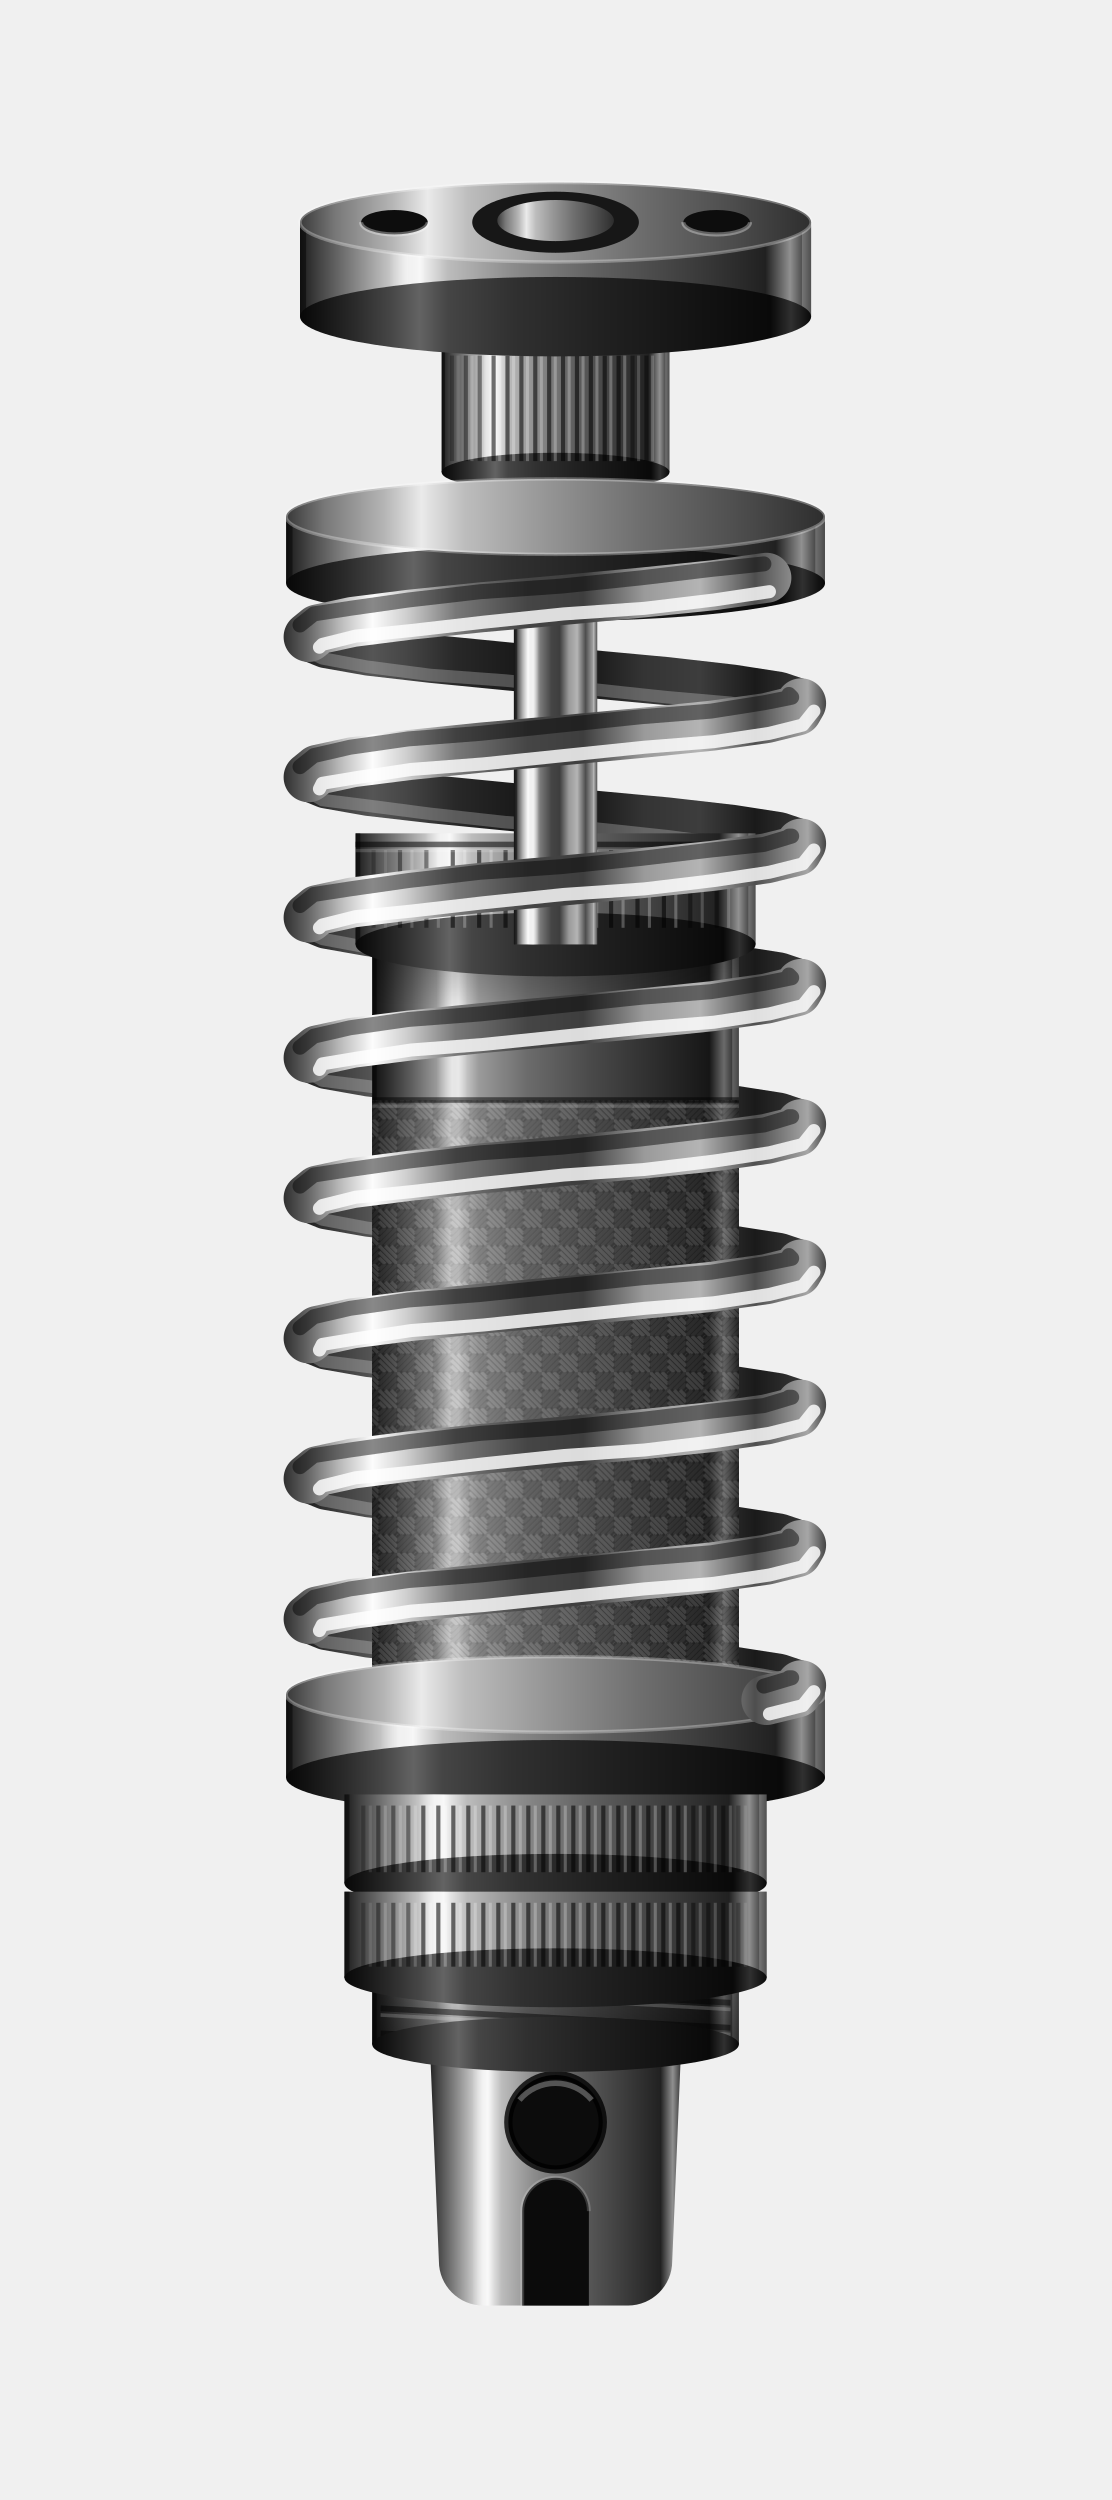
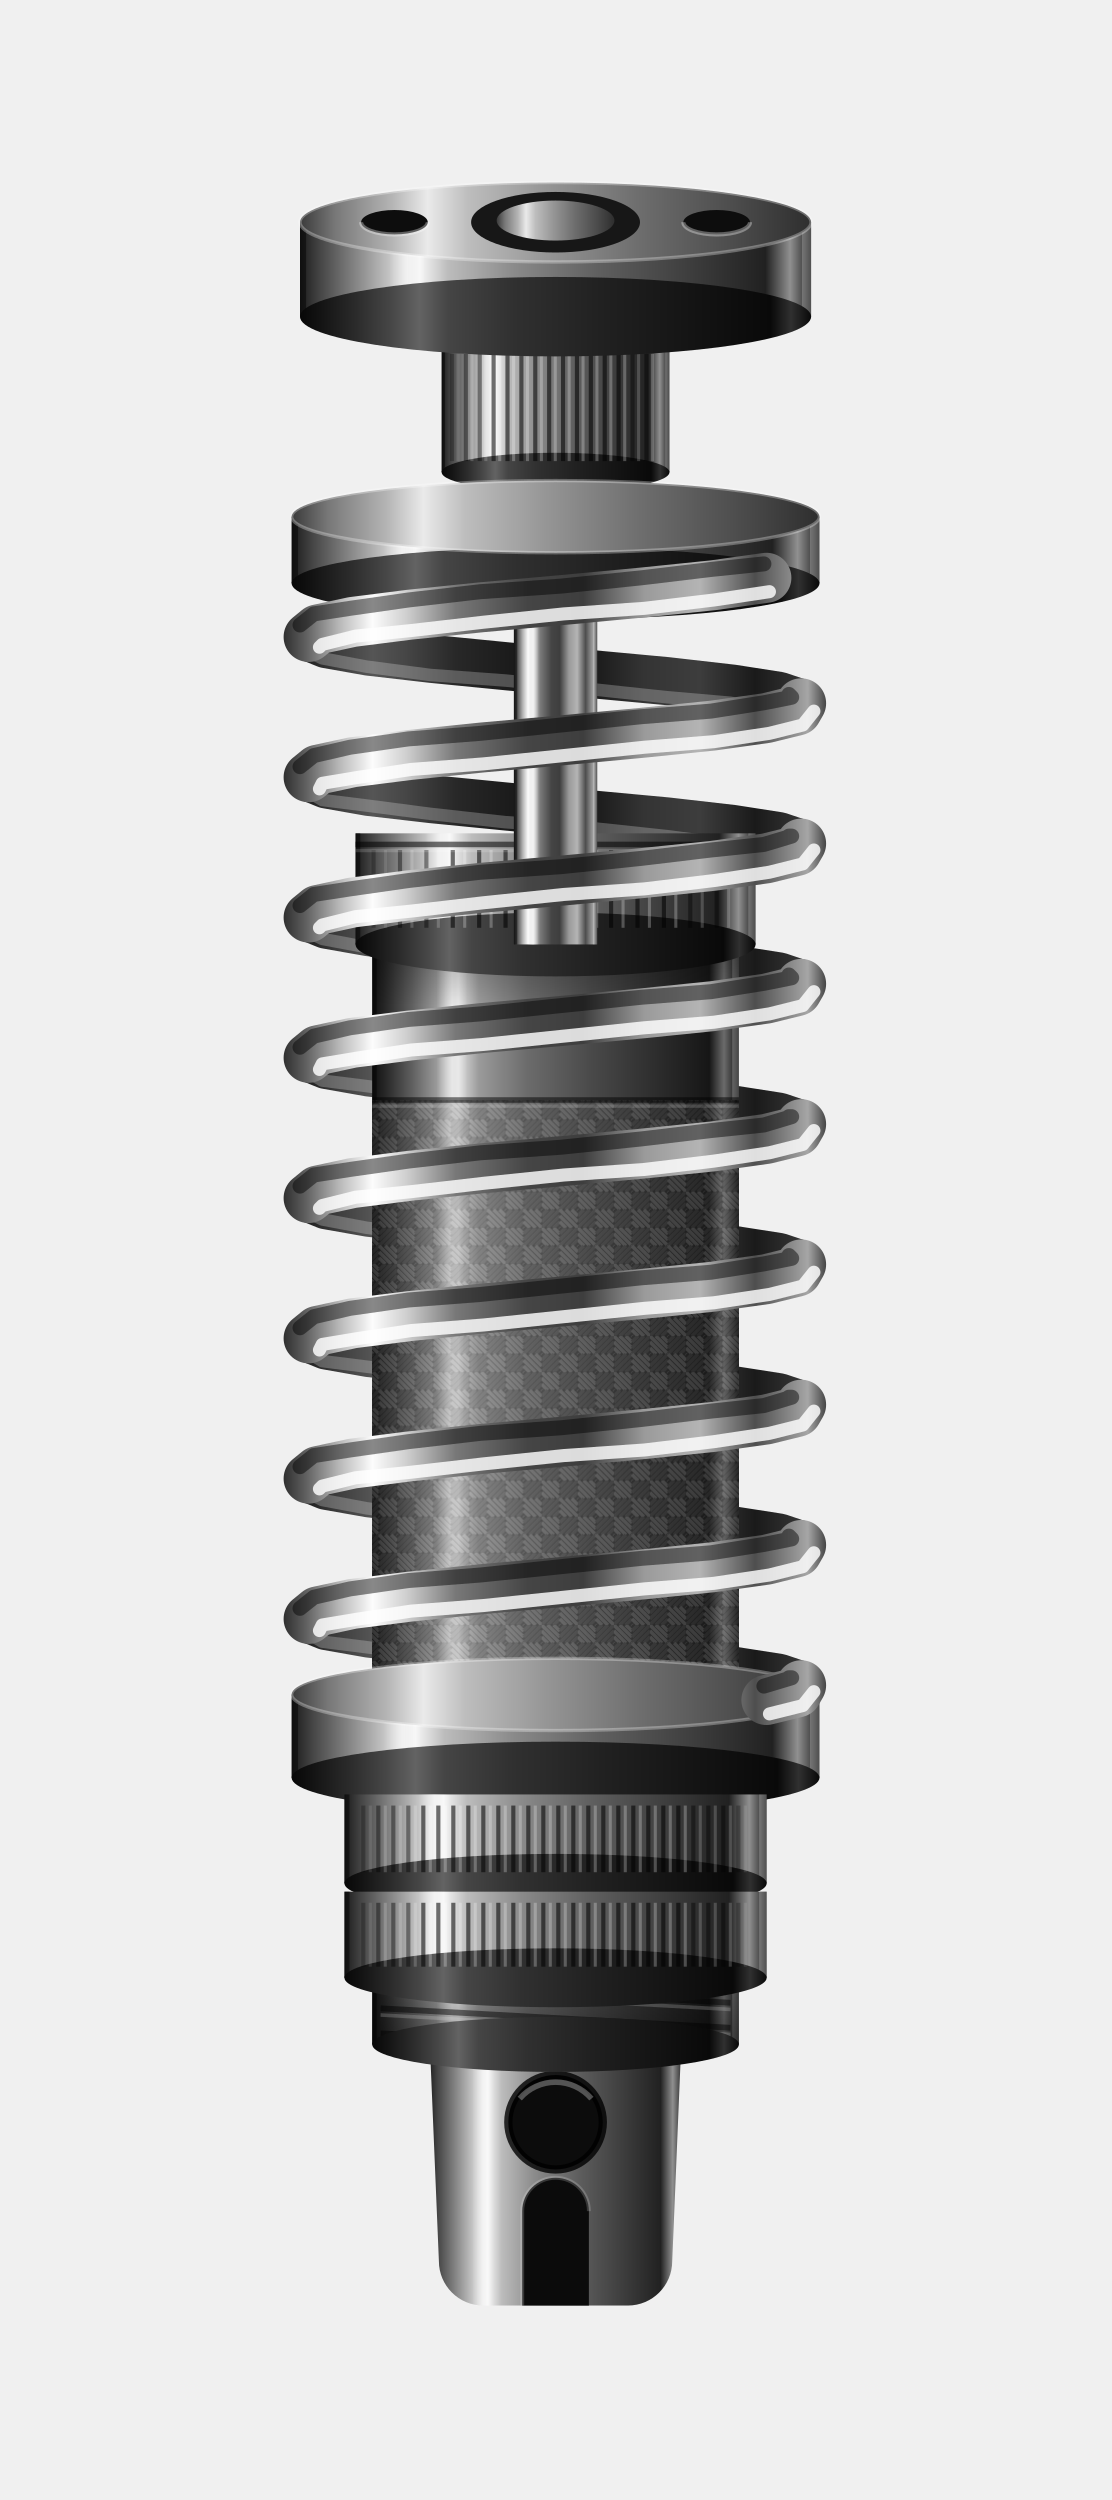
<svg xmlns="http://www.w3.org/2000/svg" viewBox="0 0 400 900" preserveAspectRatio="xMidYMid meet" role="img" aria-labelledby="ssr700-t">
  <defs>
    <linearGradient id="ssr700-spec" x1="0" y1="0" x2="1" y2="0">
      <stop offset="0" stop-color="#FFFFFF" stop-opacity="0" />
      <stop offset="0.5" stop-color="#FFFFFF" stop-opacity="1" />
      <stop offset="1" stop-color="#FFFFFF" stop-opacity="0" />
    </linearGradient>
    <linearGradient id="ssr700-body" x1="0" y1="0" x2="1" y2="0">
      <stop offset="0" stop-color="#101010" />
      <stop offset="0.04" stop-color="#2B2B2B" />
      <stop offset="0.11" stop-color="#616161" />
      <stop offset="0.18" stop-color="#9E9E9E" />
      <stop offset="0.235" stop-color="#DEDEDE" />
      <stop offset="0.29" stop-color="#9B9B9B" />
      <stop offset="0.42" stop-color="#6C6C6C" />
      <stop offset="0.6" stop-color="#494949" />
      <stop offset="0.78" stop-color="#2C2C2C" />
      <stop offset="0.92" stop-color="#161616" />
      <stop offset="0.96" stop-color="#6B6B6B" />
      <stop offset="1" stop-color="#131313" />
    </linearGradient>
    <linearGradient id="ssr700-collar" x1="0" y1="0" x2="1" y2="0">
      <stop offset="0" stop-color="#1B1B1B" />
      <stop offset="0.04" stop-color="#454545" />
      <stop offset="0.115" stop-color="#8A8A8A" />
      <stop offset="0.18" stop-color="#C8C8C8" />
      <stop offset="0.235" stop-color="#F6F6F6" />
      <stop offset="0.29" stop-color="#BCBCBC" />
      <stop offset="0.42" stop-color="#8A8A8A" />
      <stop offset="0.58" stop-color="#606060" />
      <stop offset="0.76" stop-color="#3E3E3E" />
      <stop offset="0.91" stop-color="#212121" />
      <stop offset="0.958" stop-color="#909090" />
      <stop offset="1" stop-color="#1C1C1C" />
    </linearGradient>
    <linearGradient id="ssr700-chrome" x1="0" y1="0" x2="1" y2="0">
      <stop offset="0" stop-color="#242424" />
      <stop offset="0.05" stop-color="#606060" />
      <stop offset="0.11" stop-color="#B8B8B8" />
      <stop offset="0.17" stop-color="#FCFCFC" />
      <stop offset="0.23" stop-color="#D0D0D0" />
      <stop offset="0.32" stop-color="#787878" />
      <stop offset="0.45" stop-color="#454545" />
      <stop offset="0.55" stop-color="#3E3E3E" />
      <stop offset="0.66" stop-color="#9A9A9A" />
      <stop offset="0.76" stop-color="#B4B4B4" />
      <stop offset="0.86" stop-color="#4E4E4E" />
      <stop offset="0.955" stop-color="#A6A6A6" />
      <stop offset="1" stop-color="#222222" />
    </linearGradient>
    <linearGradient id="ssr700-face" x1="0" y1="0" x2="1" y2="0">
      <stop offset="0" stop-color="#3A3A3A" />
      <stop offset="0.07" stop-color="#787878" />
      <stop offset="0.18" stop-color="#B4B4B4" />
      <stop offset="0.25" stop-color="#EAEAEA" />
      <stop offset="0.33" stop-color="#BDBDBD" />
      <stop offset="0.48" stop-color="#969696" />
      <stop offset="0.66" stop-color="#6E6E6E" />
      <stop offset="0.86" stop-color="#4A4A4A" />
      <stop offset="1" stop-color="#2E2E2E" />
    </linearGradient>
    <linearGradient id="ssr700-foot" x1="0" y1="0" x2="1" y2="0">
      <stop offset="0" stop-color="#070707" />
      <stop offset="0.04" stop-color="#131313" />
      <stop offset="0.11" stop-color="#2B2B2B" />
      <stop offset="0.18" stop-color="#474747" />
      <stop offset="0.235" stop-color="#636363" />
      <stop offset="0.29" stop-color="#454545" />
      <stop offset="0.42" stop-color="#303030" />
      <stop offset="0.6" stop-color="#202020" />
      <stop offset="0.78" stop-color="#131313" />
      <stop offset="0.92" stop-color="#090909" />
      <stop offset="0.96" stop-color="#303030" />
      <stop offset="1" stop-color="#080808" />
    </linearGradient>
    <linearGradient id="ssr700-aod" x1="0" y1="0" x2="0" y2="1">
      <stop offset="0" stop-color="#000000" stop-opacity="0.85" />
      <stop offset="1" stop-color="#000000" stop-opacity="0" />
    </linearGradient>
    <linearGradient id="ssr700-aou" x1="0" y1="0" x2="0" y2="1">
      <stop offset="0" stop-color="#000000" stop-opacity="0" />
      <stop offset="1" stop-color="#000000" stop-opacity="0.85" />
    </linearGradient>
    <linearGradient id="ssr700-spring" gradientUnits="userSpaceOnUse" x1="100.2" y1="0" x2="299.8" y2="0">
      <stop offset="0" stop-color="#242424" />
      <stop offset="0.05" stop-color="#606060" />
      <stop offset="0.11" stop-color="#B8B8B8" />
      <stop offset="0.17" stop-color="#FCFCFC" />
      <stop offset="0.23" stop-color="#D0D0D0" />
      <stop offset="0.32" stop-color="#787878" />
      <stop offset="0.45" stop-color="#454545" />
      <stop offset="0.55" stop-color="#3E3E3E" />
      <stop offset="0.66" stop-color="#9A9A9A" />
      <stop offset="0.76" stop-color="#B4B4B4" />
      <stop offset="0.86" stop-color="#4E4E4E" />
      <stop offset="0.955" stop-color="#A6A6A6" />
      <stop offset="1" stop-color="#222222" />
    </linearGradient>
    <linearGradient id="ssr700-spring-bk" gradientUnits="userSpaceOnUse" x1="100.2" y1="0" x2="299.8" y2="0">
      <stop offset="0" stop-color="#0C0C0C" />
      <stop offset="0.05" stop-color="#202020" />
      <stop offset="0.11" stop-color="#3E3E3E" />
      <stop offset="0.17" stop-color="#555555" />
      <stop offset="0.23" stop-color="#464646" />
      <stop offset="0.32" stop-color="#282828" />
      <stop offset="0.45" stop-color="#171717" />
      <stop offset="0.55" stop-color="#151515" />
      <stop offset="0.66" stop-color="#343434" />
      <stop offset="0.76" stop-color="#3D3D3D" />
      <stop offset="0.86" stop-color="#1A1A1A" />
      <stop offset="0.955" stop-color="#383838" />
      <stop offset="1" stop-color="#0B0B0B" />
    </linearGradient>
    <pattern id="ssr700-carbon" width="13" height="13" patternUnits="userSpaceOnUse">
      <rect width="13" height="13" fill="#262626" />
      <rect x="0" y="0" width="6.5" height="6.5" fill="#282828" />
      <path d="M6.4 0L6.5 0.1M4.3 0L6.5 2.2M2.1 0L6.5 4.3M0 0L6.5 6.5M0 2.1L4.3 6.5M0 4.3L2.2 6.5M0 6.4L0.1 6.5" stroke="#828282" stroke-width="1.25" fill="none" />
      <rect x="6.5" y="0" width="6.5" height="6.5" fill="#242424" />
      <path d="M6.5 0L6.5 0M6.5 2.1L8.7 0M6.5 4.3L10.8 0M6.5 6.4L12.9 0M8.6 6.5L13 2.1M10.8 6.5L13 4.2M12.9 6.5L13 6.4" stroke="#4C4C4C" stroke-width="1.25" fill="none" />
      <rect x="0" y="6.5" width="6.5" height="6.5" fill="#242424" />
      <path d="M0 6.5L0 6.5M0 8.7L2.1 6.5M0 10.8L4.3 6.5M0 12.9L6.4 6.5M2.1 13L6.5 8.6M4.2 13L6.5 10.8M6.4 13L6.5 12.9" stroke="#4C4C4C" stroke-width="1.25" fill="none" />
      <rect x="6.5" y="6.5" width="6.5" height="6.5" fill="#282828" />
      <path d="M12.9 6.5L13 6.6M10.8 6.5L13 8.7M8.7 6.5L13 10.8M6.5 6.5L13 13M6.5 8.7L10.8 13M6.5 10.8L8.7 13M6.5 12.9L6.6 13" stroke="#828282" stroke-width="1.25" fill="none" />
    </pattern>
    <clipPath id="ssr700-thra">
      <rect x="137" y="640" width="126" height="96" />
    </clipPath>
  </defs>
  <g id="ssr700-back">
    <g fill="none">
      <path d="M114.4 226.6L111.1 229.3L117.5 231.9L132.8 234.6L155.4 237.2L182.8 239.9L212.1 242.6L240.1 245.2L263.7 247.9L280.4 250.5L288.4 253.2L286.9 255.8" stroke="url(#ssr700-spring-bk)" stroke-width="17.3" stroke-linecap="round" stroke-linejoin="round" />
      <path d="M118 231L106 232L116 237L132 240L155 243L182 245L212 248L240 251L263 253L279 256L285 257L292 259" stroke="#FFFFFF" stroke-opacity="0.24" stroke-width="4.5" stroke-linecap="round" stroke-linejoin="round" />
      <path d="M114.4 277.1L111.1 279.8L117.5 282.4L132.8 285.1L155.4 287.7L182.8 290.4L212.1 293.1L240.1 295.7L263.7 298.4L280.4 301L288.4 303.7L286.9 306.3" stroke="url(#ssr700-spring-bk)" stroke-width="17.3" stroke-linecap="round" stroke-linejoin="round" />
      <path d="M118 281L106 282L116 288L132 290L155 293L182 296L212 298L240 301L263 304L279 306L285 308L292 309" stroke="#FFFFFF" stroke-opacity="0.24" stroke-width="4.5" stroke-linecap="round" stroke-linejoin="round" />
      <path d="M114.4 327.6L111.1 330.3L117.5 332.9L132.8 335.6L155.4 338.2L182.8 340.9L212.1 343.6L240.1 346.2L263.7 348.9L280.4 351.5L288.4 354.2L286.9 356.8" stroke="url(#ssr700-spring-bk)" stroke-width="17.3" stroke-linecap="round" stroke-linejoin="round" />
      <path d="M118 332L106 333L116 338L132 341L155 344L182 346L212 349L240 352L263 354L279 357L285 358L292 360" stroke="#FFFFFF" stroke-opacity="0.24" stroke-width="4.5" stroke-linecap="round" stroke-linejoin="round" />
      <path d="M114.4 378.1L111.1 380.8L117.5 383.4L132.8 386.1L155.4 388.7L182.8 391.4L212.1 394.1L240.1 396.7L263.7 399.4L280.4 402L288.4 404.7L286.9 407.3" stroke="url(#ssr700-spring-bk)" stroke-width="17.3" stroke-linecap="round" stroke-linejoin="round" />
      <path d="M118 382L106 383L116 389L132 391L155 394L182 397L212 399L240 402L263 405L279 407L285 409L292 410" stroke="#FFFFFF" stroke-opacity="0.24" stroke-width="4.5" stroke-linecap="round" stroke-linejoin="round" />
      <path d="M114.4 428.6L111.1 431.3L117.5 433.9L132.8 436.6L155.4 439.2L182.8 441.9L212.1 444.6L240.1 447.2L263.7 449.9L280.4 452.5L288.4 455.2L286.9 457.8" stroke="url(#ssr700-spring-bk)" stroke-width="17.3" stroke-linecap="round" stroke-linejoin="round" />
      <path d="M118 433L106 434L116 439L132 442L155 445L182 447L212 450L240 453L263 455L279 458L285 459L292 461" stroke="#FFFFFF" stroke-opacity="0.24" stroke-width="4.5" stroke-linecap="round" stroke-linejoin="round" />
      <path d="M114.4 479.1L111.1 481.8L117.5 484.4L132.8 487.1L155.4 489.7L182.8 492.4L212.1 495.1L240.1 497.7L263.7 500.4L280.4 503L288.4 505.7L286.9 508.3" stroke="url(#ssr700-spring-bk)" stroke-width="17.3" stroke-linecap="round" stroke-linejoin="round" />
      <path d="M118 483L106 484L116 490L132 492L155 495L182 498L212 500L240 503L263 506L279 508L285 510L292 511" stroke="#FFFFFF" stroke-opacity="0.24" stroke-width="4.5" stroke-linecap="round" stroke-linejoin="round" />
      <path d="M114.4 529.6L111.1 532.3L117.5 534.9L132.8 537.6L155.4 540.2L182.8 542.9L212.1 545.6L240.1 548.2L263.7 550.9L280.4 553.5L288.4 556.2L286.9 558.8" stroke="url(#ssr700-spring-bk)" stroke-width="17.3" stroke-linecap="round" stroke-linejoin="round" />
      <path d="M118 534L106 535L116 540L132 543L155 546L182 548L212 551L240 554L263 556L279 559L285 560L292 562" stroke="#FFFFFF" stroke-opacity="0.24" stroke-width="4.5" stroke-linecap="round" stroke-linejoin="round" />
      <path d="M114.4 580.1L111.1 582.8L117.5 585.4L132.8 588.1L155.4 590.7L182.8 593.4L212.1 596.1L240.1 598.7L263.7 601.4L280.4 604L288.4 606.7L286.9 609.3" stroke="url(#ssr700-spring-bk)" stroke-width="17.3" stroke-linecap="round" stroke-linejoin="round" />
      <path d="M118 584L106 585L116 591L132 593L155 596L182 599L212 601L240 604L263 607L279 609L285 611L292 612" stroke="#FFFFFF" stroke-opacity="0.24" stroke-width="4.5" stroke-linecap="round" stroke-linejoin="round" />
    </g>
  </g>
  <g id="ssr700-core">
    <path d="M154 718H246L242 814A16 16 0 0 1 226 830H174A16 16 0 0 1 158 814Z" fill="url(#ssr700-collar)" />
    <rect x="170.1" y="718" width="7.8" height="112" fill="url(#ssr700-spec)" opacity="0.5" />
    <path d="M188 830V796A12 12 0 0 1 212 796V830Z" fill="#0B0B0B" />
    <path d="M188 830V796A12 12 0 0 1 212 796" fill="none" stroke="#FFFFFF" stroke-opacity="0.18" stroke-width="1.4" />
    <circle cx="200" cy="764" r="17" fill="#0C0C0C" />
    <circle cx="200" cy="764" r="17" fill="none" stroke="#000000" stroke-opacity="0.8" stroke-width="3" />
-     <path d="M187 756A17 17 0 0 1 213 756" fill="none" stroke="#FFFFFF" stroke-opacity="0.30" stroke-width="2" />
+     <path d="M187.1 755.5A17 17 0 0 1 212.9 755.5" fill="none" stroke="#FFFFFF" stroke-opacity="0.30" stroke-width="2" />
    <rect x="134" y="336" width="132" height="400" fill="url(#ssr700-body)" />
    <rect x="157.1" y="336" width="11.2" height="400" fill="url(#ssr700-spec)" opacity="0.55" />
    <rect x="263.6" y="336" width="2.4" height="400" fill="#FFFFFF" opacity="0.22" />
    <rect x="134" y="336" width="1.6" height="400" fill="#000000" opacity="0.45" />
    <rect x="134" y="396" width="132" height="208" fill="url(#ssr700-carbon)" />
    <rect x="134" y="396" width="132" height="208" fill="url(#ssr700-body)" opacity="0.68" />
-     <rect x="157.1" y="396" width="9.9" height="208" fill="url(#ssr700-spec)" opacity="0.30" />
-     <rect x="134" y="336" width="132" height="26" fill="url(#ssr700-aod)" opacity="0.42" />
-     <rect x="134" y="706" width="132" height="30" fill="url(#ssr700-aou)" opacity="0.45" />
+     <rect x="157.1" y="396" width="9.9" height="208" fill="url(#ssr700-spec)" opacity="0.3" />
    <path d="M134 396H266" stroke="#000000" stroke-opacity="0.5" stroke-width="2" />
    <path d="M134 398.2H266" stroke="#FFFFFF" stroke-opacity="0.16" stroke-width="1.2" />
    <path d="M134 604H266" stroke="#000000" stroke-opacity="0.5" stroke-width="2" />
    <path d="M134 606.2H266" stroke="#FFFFFF" stroke-opacity="0.16" stroke-width="1.2" />
+     <rect x="134" y="336" width="132" height="26" fill="url(#ssr700-aod)" opacity="0.42" />
+     <rect x="134" y="706" width="132" height="30" fill="url(#ssr700-aou)" opacity="0.45" />
    <path d="M134 366H266" stroke="#000000" stroke-opacity="0.5" stroke-width="2" />
    <path d="M134 368.2H266" stroke="#FFFFFF" stroke-opacity="0.16" stroke-width="1.2" />
    <g clip-path="url(#ssr700-thra)" fill="none">
      <path d="M137 624L263 631M137 633L263 640M137 642L263 649M137 651L263 658M137 660L263 667M137 669L263 676M137 678L263 685M137 687L263 694M137 696L263 703M137 705L263 712M137 714L263 721M137 723L263 730M137 732L263 739M137 741L263 748" stroke="#000000" stroke-opacity="0.48" stroke-width="2.1" />
      <path d="M137 626.4L263 633.4M137 635.4L263 642.4M137 644.4L263 651.4M137 653.4L263 660.4M137 662.4L263 669.4M137 671.4L263 678.4M137 680.4L263 687.4M137 689.4L263 696.4M137 698.4L263 705.4M137 707.4L263 714.4M137 716.4L263 723.4M137 725.4L263 732.4M137 734.4L263 741.4M137 743.4L263 750.4" stroke="#FFFFFF" stroke-opacity="0.18" stroke-width="1.3" />
    </g>
    <ellipse cx="200" cy="736" rx="66" ry="9.9" fill="url(#ssr700-foot)" />
    <rect x="128" y="300" width="144" height="40" fill="url(#ssr700-collar)" />
    <rect x="153.2" y="300" width="10.8" height="40" fill="url(#ssr700-spec)" opacity="0.55" />
    <rect x="269.4" y="300" width="2.6" height="40" fill="#FFFFFF" opacity="0.22" />
    <rect x="128" y="300" width="1.7" height="40" fill="#000000" opacity="0.45" />
    <ellipse cx="200" cy="340" rx="72" ry="11.5" fill="url(#ssr700-foot)" />
    <path d="M134.5 306V334" stroke="#000000" stroke-opacity="0.25" stroke-width="1.5" />
    <path d="M138.8 306V334" stroke="#FFFFFF" stroke-opacity="0.10" stroke-width="1.1" />
    <path d="M144 306V334M153.5 306V334M248.5 306V334M258 306V334" stroke="#000000" stroke-opacity="0.41" stroke-width="1.5" />
    <path d="M148.3 306V334M157.8 306V334M252.8 306V334M262.3 306V334" stroke="#FFFFFF" stroke-opacity="0.18" stroke-width="1.1" />
    <path d="M163 306V334M172.5 306V334M182 306V334M191.5 306V334M201 306V334M210.5 306V334M220 306V334M229.5 306V334M239 306V334" stroke="#000000" stroke-opacity="0.56" stroke-width="1.5" />
    <path d="M167.3 306V334M176.8 306V334M186.3 306V334M195.8 306V334M205.3 306V334M214.8 306V334M224.3 306V334M233.8 306V334M243.3 306V334" stroke="#FFFFFF" stroke-opacity="0.25" stroke-width="1.1" />
    <path d="M128 304H272" stroke="#000000" stroke-opacity="0.55" stroke-width="2" />
    <path d="M128 306.2H272" stroke="#FFFFFF" stroke-opacity="0.16" stroke-width="1.2" />
    <rect x="185" y="108" width="30" height="232" fill="url(#ssr700-chrome)" />
    <rect x="189.8" y="108" width="4.2" height="232" fill="url(#ssr700-spec)" opacity="0.75" />
    <rect x="213.6" y="108" width="1.4" height="232" fill="#FFFFFF" opacity="0.22" />
    <rect x="185" y="108" width="1.2" height="232" fill="#000000" opacity="0.45" />
    <rect x="159" y="120" width="82" height="50" fill="url(#ssr700-collar)" />
    <rect x="173.3" y="120" width="7" height="50" fill="url(#ssr700-spec)" opacity="0.55" />
    <rect x="239.5" y="120" width="1.5" height="50" fill="#FFFFFF" opacity="0.22" />
    <rect x="159" y="120" width="1.2" height="50" fill="#000000" opacity="0.45" />
    <ellipse cx="200" cy="170" rx="41" ry="7" fill="url(#ssr700-foot)" />
    <ellipse cx="200" cy="120" rx="41" ry="7" fill="url(#ssr700-face)" />
    <ellipse cx="200" cy="120" rx="41" ry="7" fill="none" stroke="#FFFFFF" stroke-opacity="0.30" stroke-width="1.2" />
-     <path d="M162.7 128V166" stroke="#000000" stroke-opacity="0.25" stroke-width="1.5" />
-     <path d="M164.9 128V166" stroke="#FFFFFF" stroke-opacity="0.10" stroke-width="1.1" />
-     <path d="M167.7 128V166M172.7 128V166M227.7 128V166M232.7 128V166" stroke="#000000" stroke-opacity="0.41" stroke-width="1.5" />
-     <path d="M169.9 128V166M174.9 128V166M229.9 128V166M234.9 128V166" stroke="#FFFFFF" stroke-opacity="0.18" stroke-width="1.1" />
-     <path d="M177.7 128V166M182.7 128V166M187.7 128V166M192.7 128V166M197.7 128V166M202.7 128V166M207.7 128V166M212.7 128V166M217.7 128V166M222.7 128V166" stroke="#000000" stroke-opacity="0.56" stroke-width="1.5" />
-     <path d="M179.9 128V166M184.9 128V166M189.9 128V166M194.9 128V166M199.9 128V166M204.9 128V166M209.9 128V166M214.9 128V166M219.9 128V166M224.9 128V166" stroke="#FFFFFF" stroke-opacity="0.25" stroke-width="1.1" />
+     <path d="M162.7 127.4V166" stroke="#000000" stroke-opacity="0.25" stroke-width="1.5" />
+     <path d="M164.9 127.4V166" stroke="#FFFFFF" stroke-opacity="0.10" stroke-width="1.1" />
+     <path d="M167.7 127.4V166M172.7 127.4V166M227.7 127.4V166M232.7 127.4V166" stroke="#000000" stroke-opacity="0.41" stroke-width="1.5" />
+     <path d="M169.9 127.4V166M174.9 127.4V166M229.9 127.4V166M234.9 127.4V166" stroke="#FFFFFF" stroke-opacity="0.18" stroke-width="1.1" />
+     <path d="M177.7 127.4V166M182.7 127.4V166M187.7 127.4V166M192.7 127.4V166M197.7 127.4V166M202.7 127.4V166M207.7 127.4V166M212.7 127.4V166M217.7 127.4V166M222.7 127.4V166" stroke="#000000" stroke-opacity="0.56" stroke-width="1.5" />
+     <path d="M179.9 127.4V166M184.9 127.4V166M189.9 127.4V166M194.9 127.4V166M199.9 127.4V166M204.9 127.4V166M209.9 127.4V166M214.9 127.4V166M219.9 127.4V166M224.9 127.4V166" stroke="#FFFFFF" stroke-opacity="0.25" stroke-width="1.1" />
    <ellipse cx="200" cy="120" rx="17.2" ry="2.9" fill="#1A1A1A" />
-     <path d="M200 120V119.5" stroke="none" />
-     <path d="M198 116h4v8h-4z" fill="#F0F0F0" opacity="0.9" />
+     <path d="M198 116h4v9h-4z" fill="#F0F0F0" opacity="0.9" />
    <rect x="108" y="80" width="184" height="34" fill="url(#ssr700-collar)" />
    <rect x="140.2" y="80" width="12.9" height="34" fill="url(#ssr700-spec)" opacity="0.55" />
    <rect x="288.7" y="80" width="3.3" height="34" fill="#FFFFFF" opacity="0.22" />
    <rect x="108" y="80" width="2.2" height="34" fill="#000000" opacity="0.45" />
    <ellipse cx="200" cy="114" rx="92" ry="14.3" fill="url(#ssr700-foot)" />
    <ellipse cx="200" cy="80" rx="92" ry="14.3" fill="url(#ssr700-face)" />
    <ellipse cx="200" cy="80" rx="92" ry="14.3" fill="none" stroke="#FFFFFF" stroke-opacity="0.30" stroke-width="1.2" />
    <ellipse cx="142" cy="80" rx="12" ry="4.4" fill="#0D0D0D" />
    <path d="M130 80A12 4.4 0 0 0 154 80" fill="none" stroke="#FFFFFF" stroke-opacity="0.34" stroke-width="1.5" />
    <ellipse cx="258" cy="80" rx="12" ry="4.4" fill="#0D0D0D" />
    <path d="M246 80A12 4.4 0 0 0 270 80" fill="none" stroke="#FFFFFF" stroke-opacity="0.34" stroke-width="1.5" />
-     <ellipse cx="200" cy="80" rx="30" ry="11" fill="#171717" />
-     <ellipse cx="200" cy="79.4" rx="21" ry="7.4" fill="url(#ssr700-face)" />
-     <rect x="103" y="186" width="194" height="24" fill="url(#ssr700-collar)" />
-     <rect x="136.9" y="186" width="13.6" height="24" fill="url(#ssr700-spec)" opacity="0.55" />
-     <rect x="293.5" y="186" width="3.5" height="24" fill="#FFFFFF" opacity="0.22" />
-     <rect x="103" y="186" width="2.3" height="24" fill="#000000" opacity="0.45" />
-     <ellipse cx="200" cy="210" rx="97" ry="13.6" fill="url(#ssr700-foot)" />
-     <ellipse cx="200" cy="186" rx="97" ry="13.6" fill="url(#ssr700-face)" />
-     <ellipse cx="200" cy="186" rx="97" ry="13.6" fill="none" stroke="#FFFFFF" stroke-opacity="0.30" stroke-width="1.2" />
-     <rect x="103" y="610" width="194" height="30" fill="url(#ssr700-collar)" />
-     <rect x="136.9" y="610" width="13.6" height="30" fill="url(#ssr700-spec)" opacity="0.55" />
-     <rect x="293.5" y="610" width="3.5" height="30" fill="#FFFFFF" opacity="0.22" />
-     <rect x="103" y="610" width="2.3" height="30" fill="#000000" opacity="0.45" />
-     <ellipse cx="200" cy="640" rx="97" ry="13.6" fill="url(#ssr700-foot)" />
-     <ellipse cx="200" cy="610" rx="97" ry="13.6" fill="url(#ssr700-face)" />
-     <ellipse cx="200" cy="610" rx="97" ry="13.6" fill="none" stroke="#FFFFFF" stroke-opacity="0.30" stroke-width="1.2" />
+     <ellipse cx="200" cy="80" rx="30.4" ry="10.9" fill="#171717" />
+     <ellipse cx="200" cy="79.4" rx="21.2" ry="7.2" fill="url(#ssr700-face)" />
+     <rect x="105" y="186" width="190" height="24" fill="url(#ssr700-collar)" />
+     <rect x="138.2" y="186" width="13.3" height="24" fill="url(#ssr700-spec)" opacity="0.55" />
+     <rect x="291.6" y="186" width="3.4" height="24" fill="#FFFFFF" opacity="0.22" />
+     <rect x="105" y="186" width="2.3" height="24" fill="#000000" opacity="0.45" />
+     <ellipse cx="200" cy="210" rx="95" ry="13" fill="url(#ssr700-foot)" />
+     <ellipse cx="200" cy="186" rx="95" ry="13" fill="url(#ssr700-face)" />
+     <ellipse cx="200" cy="186" rx="95" ry="13" fill="none" stroke="#FFFFFF" stroke-opacity="0.30" stroke-width="1.2" />
+     <rect x="105" y="610" width="190" height="30" fill="url(#ssr700-collar)" />
+     <rect x="138.2" y="610" width="13.3" height="30" fill="url(#ssr700-spec)" opacity="0.55" />
+     <rect x="291.6" y="610" width="3.4" height="30" fill="#FFFFFF" opacity="0.22" />
+     <rect x="105" y="610" width="2.3" height="30" fill="#000000" opacity="0.45" />
+     <ellipse cx="200" cy="640" rx="95" ry="13" fill="url(#ssr700-foot)" />
+     <ellipse cx="200" cy="610" rx="95" ry="13" fill="url(#ssr700-face)" />
+     <ellipse cx="200" cy="610" rx="95" ry="13" fill="none" stroke="#FFFFFF" stroke-opacity="0.30" stroke-width="1.2" />
    <rect x="124" y="646" width="152" height="32" fill="url(#ssr700-collar)" />
    <rect x="150.6" y="646" width="11.4" height="32" fill="url(#ssr700-spec)" opacity="0.55" />
    <rect x="273.3" y="646" width="2.7" height="32" fill="#FFFFFF" opacity="0.22" />
    <rect x="124" y="646" width="1.8" height="32" fill="#000000" opacity="0.45" />
    <ellipse cx="200" cy="678" rx="76" ry="10.6" fill="url(#ssr700-foot)" />
    <path d="M130.8 650V674M265.8 650V674" stroke="#000000" stroke-opacity="0.25" stroke-width="1.5" />
    <path d="M133.3 650V674M268.3 650V674" stroke="#FFFFFF" stroke-opacity="0.10" stroke-width="1.1" />
    <path d="M136.2 650V674M141.6 650V674M147 650V674M249.6 650V674M255 650V674M260.4 650V674" stroke="#000000" stroke-opacity="0.41" stroke-width="1.5" />
    <path d="M138.7 650V674M144.1 650V674M149.5 650V674M252.1 650V674M257.5 650V674M262.9 650V674" stroke="#FFFFFF" stroke-opacity="0.18" stroke-width="1.1" />
    <path d="M152.4 650V674M157.8 650V674M163.2 650V674M168.6 650V674M174 650V674M179.4 650V674M184.8 650V674M190.2 650V674M195.6 650V674M201 650V674M206.4 650V674M211.8 650V674M217.2 650V674M222.6 650V674M228 650V674M233.4 650V674M238.8 650V674M244.2 650V674" stroke="#000000" stroke-opacity="0.56" stroke-width="1.5" />
    <path d="M154.9 650V674M160.3 650V674M165.7 650V674M171.1 650V674M176.5 650V674M181.9 650V674M187.3 650V674M192.7 650V674M198.1 650V674M203.5 650V674M208.9 650V674M214.3 650V674M219.7 650V674M225.1 650V674M230.5 650V674M235.9 650V674M241.3 650V674M246.7 650V674" stroke="#FFFFFF" stroke-opacity="0.25" stroke-width="1.1" />
    <rect x="124" y="681" width="152" height="31" fill="url(#ssr700-collar)" />
    <rect x="150.6" y="681" width="11.4" height="31" fill="url(#ssr700-spec)" opacity="0.55" />
    <rect x="273.3" y="681" width="2.7" height="31" fill="#FFFFFF" opacity="0.22" />
    <rect x="124" y="681" width="1.8" height="31" fill="#000000" opacity="0.45" />
    <ellipse cx="200" cy="712" rx="76" ry="10.6" fill="url(#ssr700-foot)" />
    <path d="M130.8 685V708M265.8 685V708" stroke="#000000" stroke-opacity="0.25" stroke-width="1.5" />
    <path d="M133.3 685V708M268.3 685V708" stroke="#FFFFFF" stroke-opacity="0.10" stroke-width="1.1" />
    <path d="M136.2 685V708M141.6 685V708M147 685V708M249.6 685V708M255 685V708M260.4 685V708" stroke="#000000" stroke-opacity="0.41" stroke-width="1.5" />
    <path d="M138.7 685V708M144.1 685V708M149.5 685V708M252.1 685V708M257.5 685V708M262.9 685V708" stroke="#FFFFFF" stroke-opacity="0.18" stroke-width="1.1" />
    <path d="M152.4 685V708M157.8 685V708M163.2 685V708M168.6 685V708M174 685V708M179.4 685V708M184.8 685V708M190.2 685V708M195.6 685V708M201 685V708M206.4 685V708M211.8 685V708M217.2 685V708M222.6 685V708M228 685V708M233.4 685V708M238.8 685V708M244.2 685V708" stroke="#000000" stroke-opacity="0.56" stroke-width="1.5" />
    <path d="M154.9 685V708M160.3 685V708M165.7 685V708M171.1 685V708M176.5 685V708M181.9 685V708M187.3 685V708M192.7 685V708M198.1 685V708M203.5 685V708M208.9 685V708M214.3 685V708M219.7 685V708M225.1 685V708M230.5 685V708M235.9 685V708M241.3 685V708M246.7 685V708" stroke="#FFFFFF" stroke-opacity="0.25" stroke-width="1.1" />
  </g>
  <g id="ssr700-front">
    <g fill="none">
      <path d="M275.9 208L256.7 210.7L231.3 213.3L202.6 216L173.5 218.6L147.4 221.3L126.9 223.9L114.4 226.6L111.1 229.3" stroke="url(#ssr700-spring)" stroke-width="18" stroke-linecap="round" stroke-linejoin="round" />
      <path d="M275 203L256 205L231 208L202 211L173 213L147 216L126 219L113 221L108 225" stroke="#000000" stroke-opacity="0.46" stroke-width="5.4" stroke-linecap="round" stroke-linejoin="round" />
      <path d="M277 213L257 216L232 219L203 221L174 224L148 227L128 229L116 232L115 233" stroke="#FFFFFF" stroke-opacity="0.82" stroke-width="4.7" stroke-linecap="round" stroke-linejoin="round" />
      <path d="M288.4 253.2L286.9 255.8L275.9 258.5L256.7 261.2L231.3 263.8L202.6 266.5L173.5 269.1L147.4 271.8L126.9 274.4L114.4 277.1L111.1 279.8" stroke="url(#ssr700-spring)" stroke-width="18" stroke-linecap="round" stroke-linejoin="round" />
      <path d="M284 250L285 251L275 253L256 256L231 258L202 261L173 264L147 266L126 269L113 272L108 276" stroke="#000000" stroke-opacity="0.46" stroke-width="5.4" stroke-linecap="round" stroke-linejoin="round" />
      <path d="M293 256L289 261L277 264L257 267L232 269L203 272L174 275L148 277L128 280L116 282L115 284" stroke="#FFFFFF" stroke-opacity="0.82" stroke-width="4.7" stroke-linecap="round" stroke-linejoin="round" />
      <path d="M288.4 303.7L286.9 306.3L275.9 309L256.7 311.7L231.3 314.3L202.6 317L173.5 319.6L147.4 322.3L126.9 324.9L114.4 327.6L111.1 330.3" stroke="url(#ssr700-spring)" stroke-width="18" stroke-linecap="round" stroke-linejoin="round" />
      <path d="M284 301L285 301L275 304L256 306L231 309L202 312L173 314L147 317L126 320L113 322L108 326" stroke="#000000" stroke-opacity="0.46" stroke-width="5.4" stroke-linecap="round" stroke-linejoin="round" />
      <path d="M293 306L289 311L277 314L257 317L232 320L203 322L174 325L148 328L128 330L116 333L115 334" stroke="#FFFFFF" stroke-opacity="0.82" stroke-width="4.7" stroke-linecap="round" stroke-linejoin="round" />
      <path d="M288.4 354.2L286.9 356.8L275.9 359.5L256.7 362.2L231.3 364.8L202.6 367.5L173.5 370.1L147.4 372.8L126.9 375.4L114.4 378.1L111.1 380.8" stroke="url(#ssr700-spring)" stroke-width="18" stroke-linecap="round" stroke-linejoin="round" />
      <path d="M284 351L285 352L275 354L256 357L231 359L202 362L173 365L147 367L126 370L113 373L108 377" stroke="#000000" stroke-opacity="0.46" stroke-width="5.4" stroke-linecap="round" stroke-linejoin="round" />
      <path d="M293 357L289 362L277 365L257 368L232 370L203 373L174 376L148 378L128 381L116 383L115 385" stroke="#FFFFFF" stroke-opacity="0.82" stroke-width="4.7" stroke-linecap="round" stroke-linejoin="round" />
      <path d="M288.4 404.7L286.9 407.3L275.9 410L256.7 412.7L231.3 415.3L202.6 418L173.5 420.6L147.4 423.3L126.9 425.9L114.4 428.6L111.1 431.3" stroke="url(#ssr700-spring)" stroke-width="18" stroke-linecap="round" stroke-linejoin="round" />
      <path d="M284 402L285 402L275 405L256 407L231 410L202 413L173 415L147 418L126 421L113 423L108 427" stroke="#000000" stroke-opacity="0.46" stroke-width="5.4" stroke-linecap="round" stroke-linejoin="round" />
      <path d="M293 407L289 412L277 415L257 418L232 421L203 423L174 426L148 429L128 431L116 434L115 435" stroke="#FFFFFF" stroke-opacity="0.82" stroke-width="4.7" stroke-linecap="round" stroke-linejoin="round" />
      <path d="M288.4 455.2L286.9 457.8L275.9 460.5L256.7 463.2L231.3 465.8L202.6 468.5L173.5 471.1L147.4 473.8L126.9 476.4L114.4 479.1L111.1 481.8" stroke="url(#ssr700-spring)" stroke-width="18" stroke-linecap="round" stroke-linejoin="round" />
      <path d="M284 452L285 453L275 455L256 458L231 460L202 463L173 466L147 468L126 471L113 474L108 478" stroke="#000000" stroke-opacity="0.46" stroke-width="5.4" stroke-linecap="round" stroke-linejoin="round" />
      <path d="M293 458L289 463L277 466L257 469L232 471L203 474L174 477L148 479L128 482L116 484L115 486" stroke="#FFFFFF" stroke-opacity="0.82" stroke-width="4.7" stroke-linecap="round" stroke-linejoin="round" />
      <path d="M288.4 505.7L286.9 508.3L275.9 511L256.7 513.7L231.3 516.3L202.6 519L173.5 521.6L147.4 524.3L126.9 526.9L114.4 529.6L111.1 532.3" stroke="url(#ssr700-spring)" stroke-width="18" stroke-linecap="round" stroke-linejoin="round" />
      <path d="M284 503L285 503L275 506L256 508L231 511L202 514L173 516L147 519L126 522L113 524L108 528" stroke="#000000" stroke-opacity="0.46" stroke-width="5.4" stroke-linecap="round" stroke-linejoin="round" />
      <path d="M293 508L289 513L277 516L257 519L232 522L203 524L174 527L148 530L128 532L116 535L115 536" stroke="#FFFFFF" stroke-opacity="0.82" stroke-width="4.7" stroke-linecap="round" stroke-linejoin="round" />
      <path d="M288.4 556.2L286.9 558.8L275.9 561.5L256.7 564.2L231.3 566.8L202.6 569.5L173.5 572.1L147.4 574.8L126.9 577.4L114.4 580.1L111.1 582.8" stroke="url(#ssr700-spring)" stroke-width="18" stroke-linecap="round" stroke-linejoin="round" />
      <path d="M284 553L285 554L275 556L256 559L231 561L202 564L173 567L147 569L126 572L113 575L108 579" stroke="#000000" stroke-opacity="0.46" stroke-width="5.4" stroke-linecap="round" stroke-linejoin="round" />
      <path d="M293 559L289 564L277 567L257 570L232 572L203 575L174 578L148 580L128 583L116 585L115 587" stroke="#FFFFFF" stroke-opacity="0.82" stroke-width="4.7" stroke-linecap="round" stroke-linejoin="round" />
      <path d="M288.4 606.7L286.9 609.3L275.9 612" stroke="url(#ssr700-spring)" stroke-width="18" stroke-linecap="round" stroke-linejoin="round" />
      <path d="M284 604L285 604L275 607" stroke="#000000" stroke-opacity="0.46" stroke-width="5.4" stroke-linecap="round" stroke-linejoin="round" />
      <path d="M293 609L289 614L277 617" stroke="#FFFFFF" stroke-opacity="0.82" stroke-width="4.7" stroke-linecap="round" stroke-linejoin="round" />
    </g>
  </g>
</svg>
